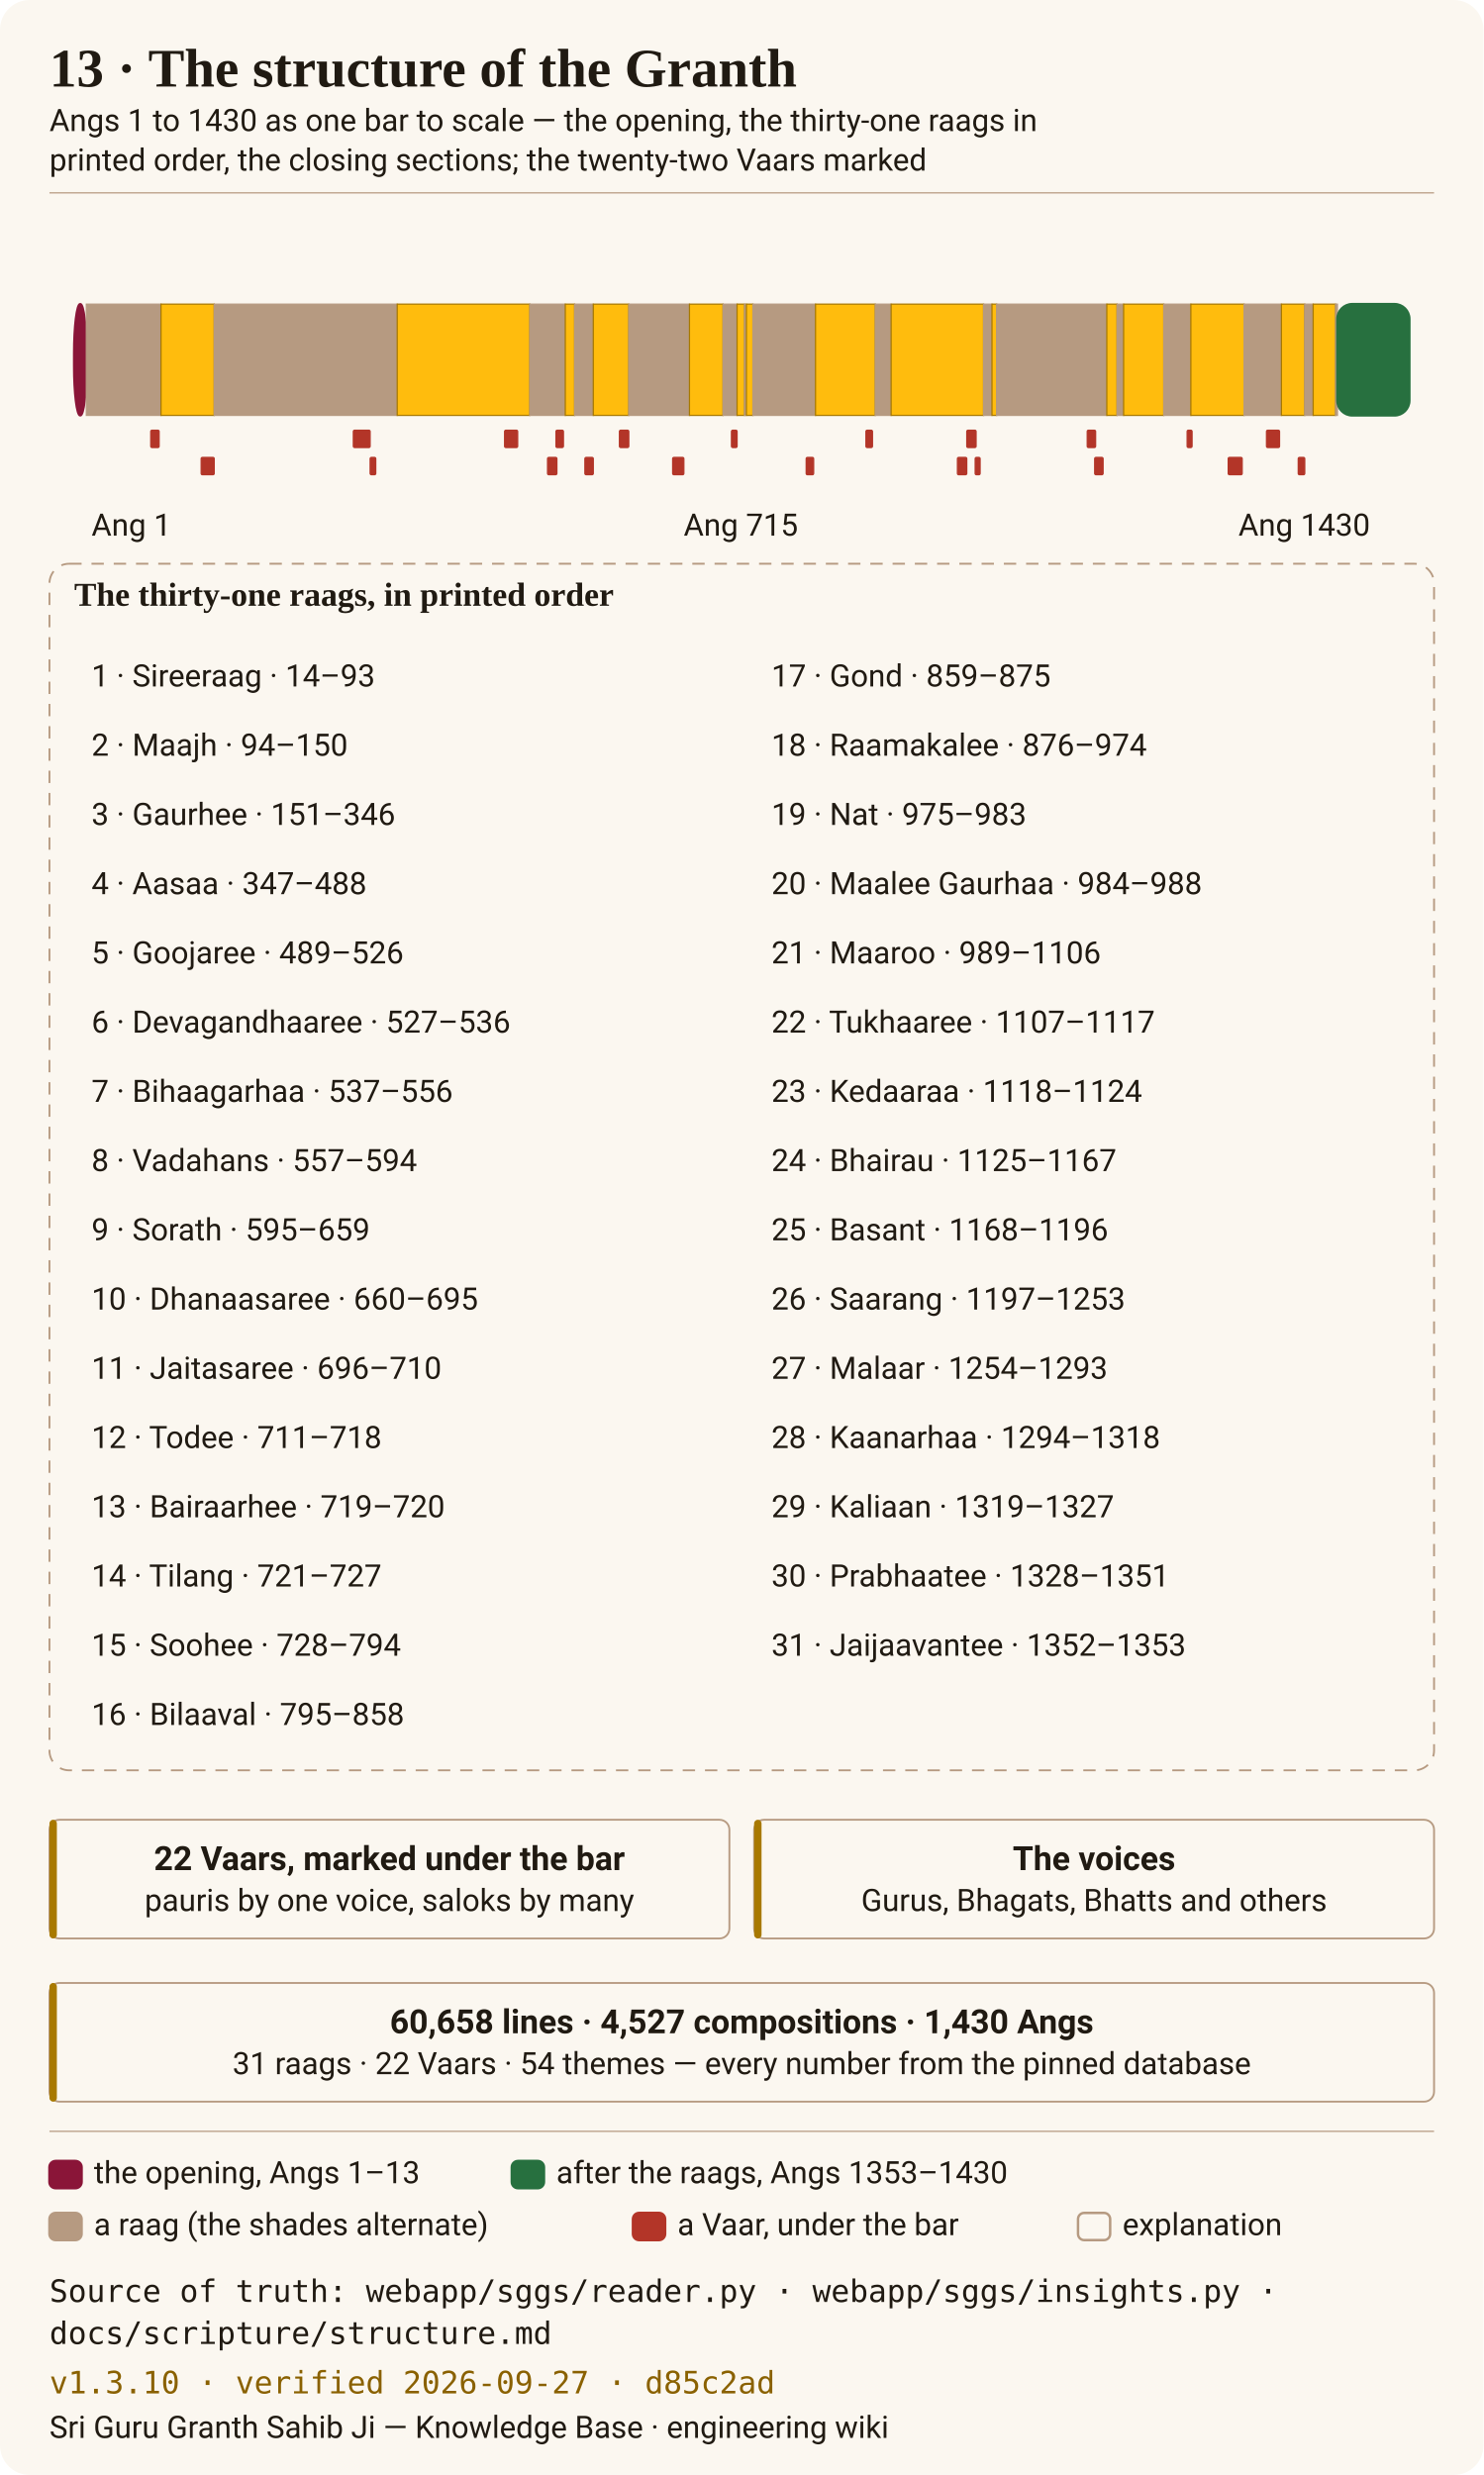
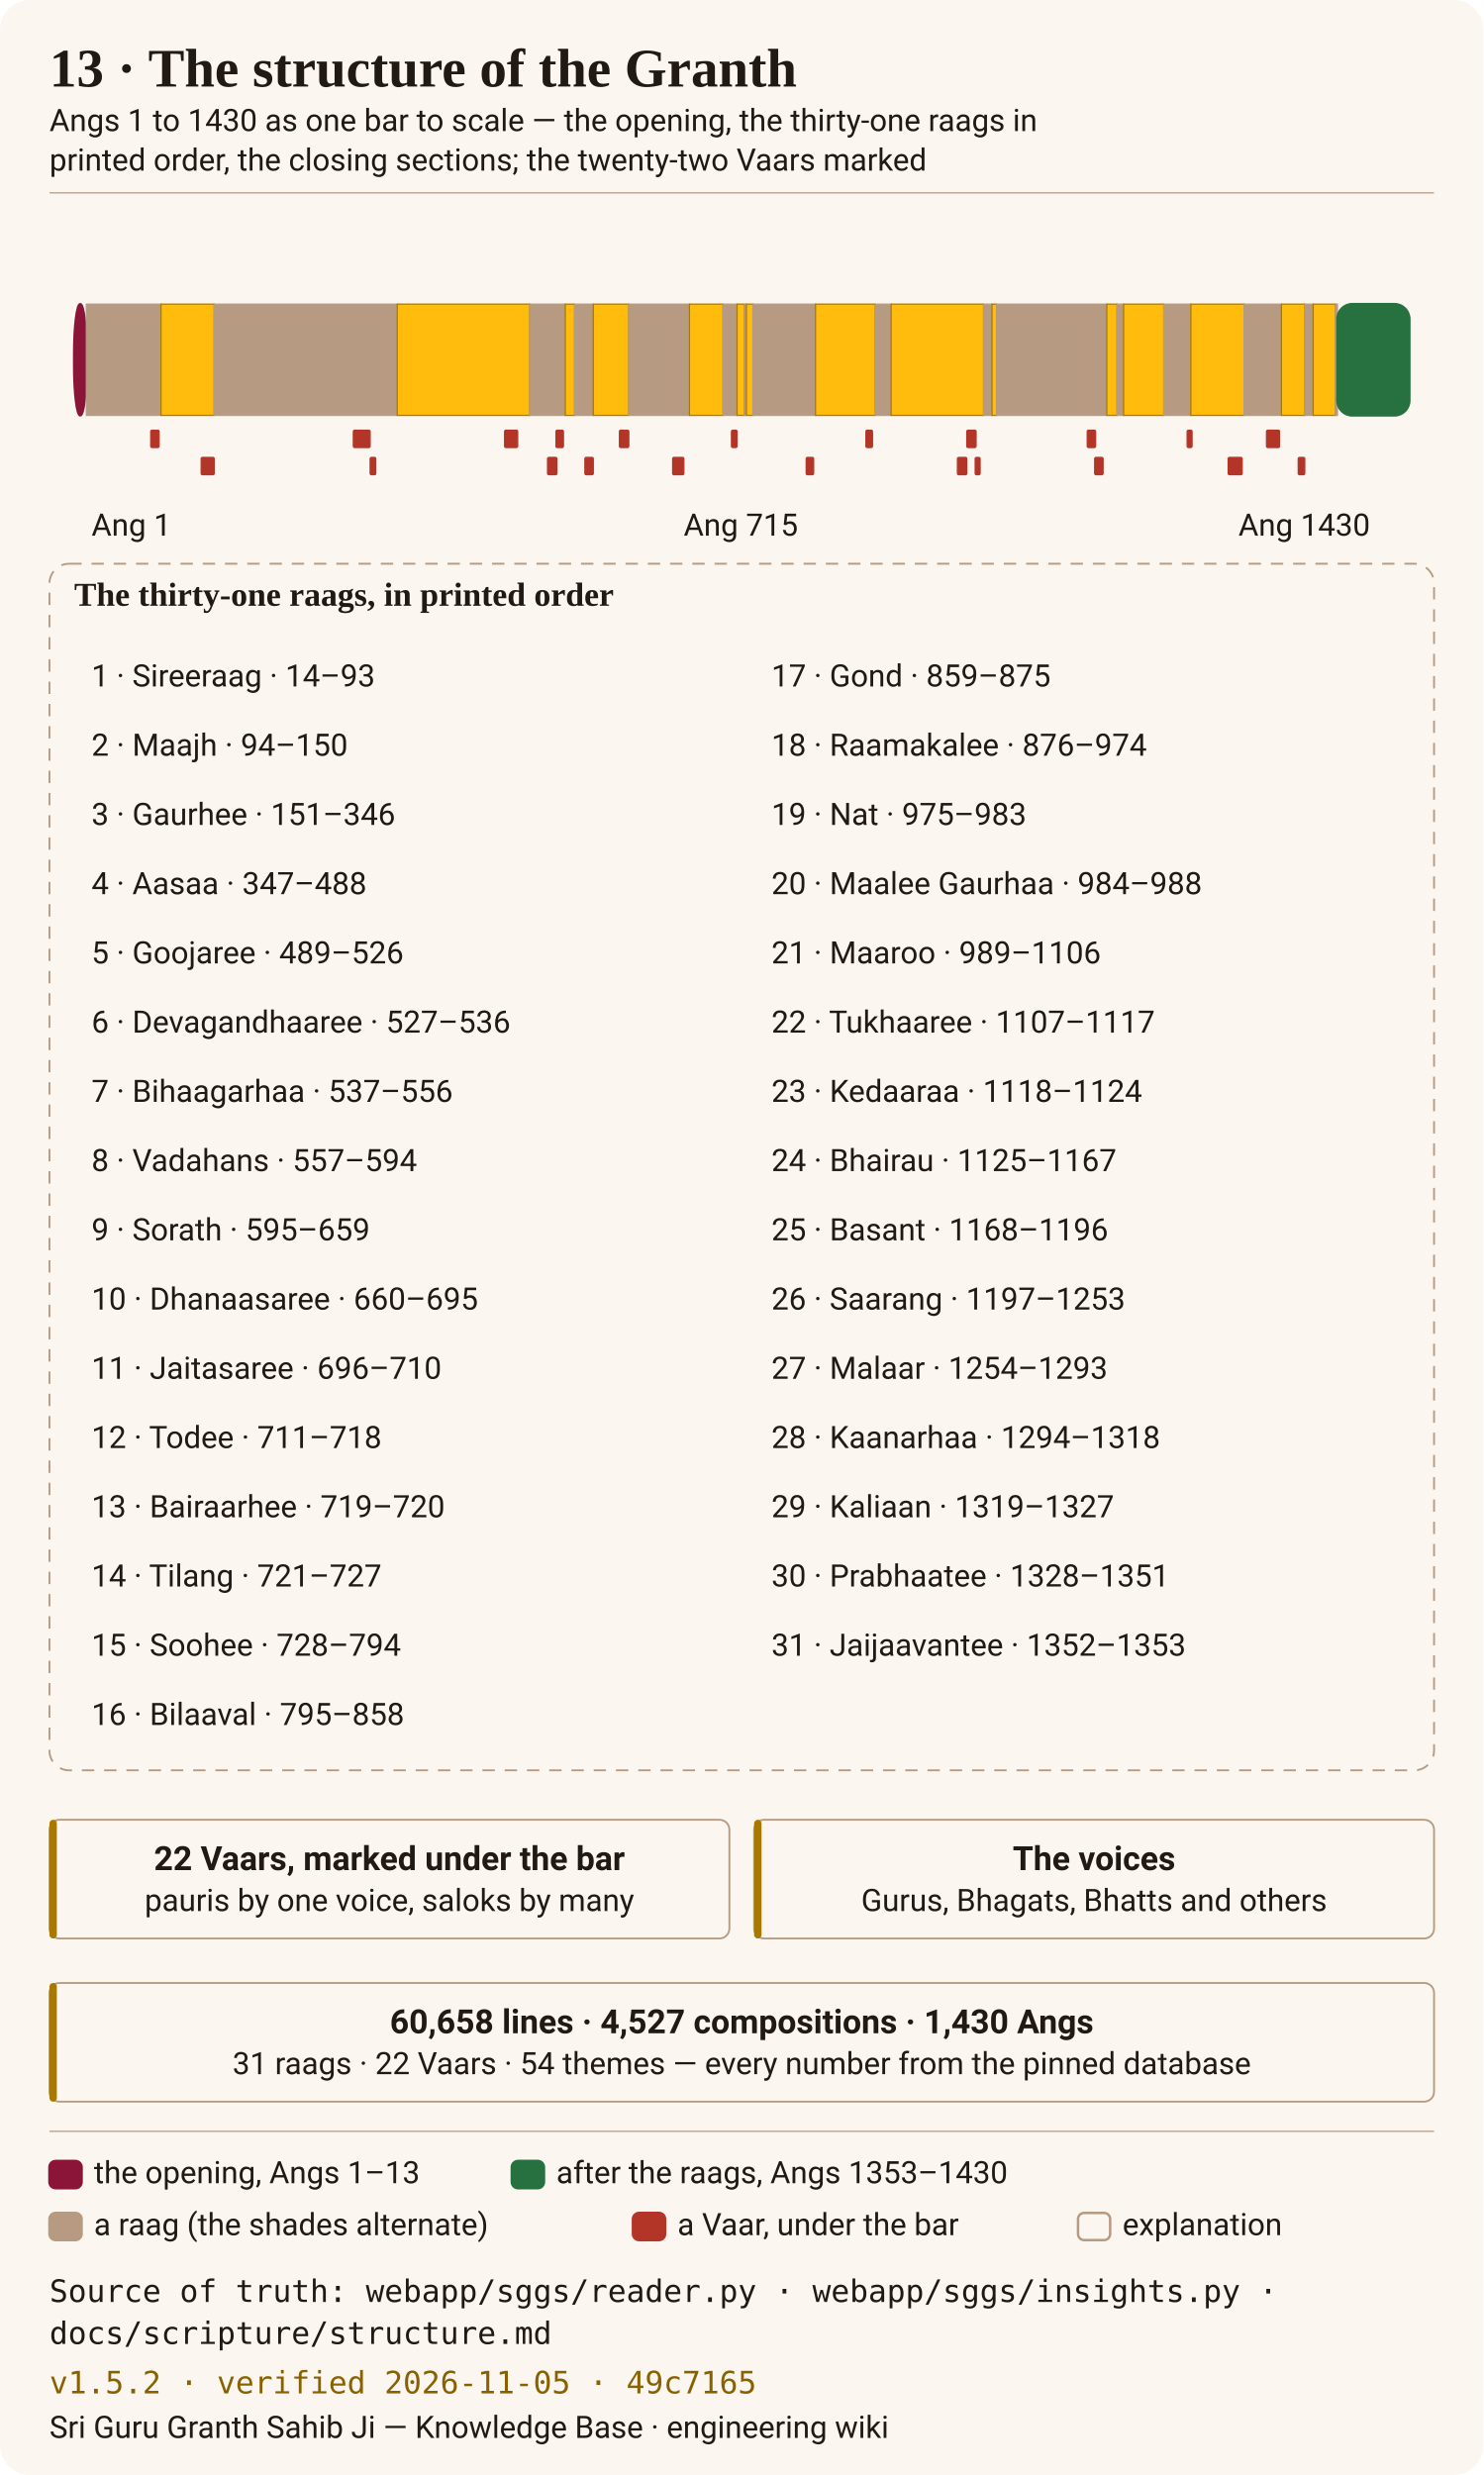
<svg xmlns="http://www.w3.org/2000/svg" viewBox="0 0 1200 2002" width="100%" role="img" aria-labelledby="pk-title-structure-of-the-granth pk-desc-structure-of-the-granth" class="poster-svg" data-poster="structure-of-the-granth" data-kit="2">
  <defs>
    <marker id="pk2-arrow" viewBox="0 0 14 14" refX="14" refY="7" markerWidth="14" markerHeight="14" markerUnits="userSpaceOnUse" orient="auto-start-reverse">
      <path d="M0 1 L14 7 L0 13 z" fill="var(--poster-accent-text, #8A6100)" />
    </marker>
  </defs>
  <style>
  .poster-svg { font-family: ui-sans-serif, system-ui, -apple-system, "Segoe UI", Roboto, Arial, sans-serif; }
  .pk-step { transition: opacity 240ms ease; }
  .pk-step.is-past { opacity: 0.45; }
  .pk-step.is-future { opacity: 0.1; }
  .pk-step.is-active .pk-shape { stroke: var(--poster-accent-fill, #FFBC0D); stroke-width: 4; }
  .pk-step.is-active .pk-edge { stroke-width: 4; }
  @media (prefers-reduced-motion: reduce) { .pk-step { transition: none; } }
</style>
  <rect x="0" y="0" width="1200" height="2002" rx="24" fill="var(--poster-paper, #FBF7F0)" />
  <text x="40" y="70.0" text-anchor="start" font-family="&quot;Source Serif 4&quot;, Georgia, &quot;Times New Roman&quot;, serif" font-size="44" font-weight="600" fill="var(--poster-ink, #201A12)">13 · The structure of the Granth</text>
  <text x="40" y="106.0" text-anchor="start" font-family="ui-sans-serif, system-ui, -apple-system, &quot;Segoe UI&quot;, Roboto, Arial, sans-serif" font-size="25" font-weight="400" fill="var(--poster-ink, #201A12)">Angs 1 to 1430 as one bar to scale — the opening, the thirty-one raags in</text>
  <text x="40" y="138.0" text-anchor="start" font-family="ui-sans-serif, system-ui, -apple-system, &quot;Segoe UI&quot;, Roboto, Arial, sans-serif" font-size="25" font-weight="400" fill="var(--poster-ink, #201A12)">printed order, the closing sections; the twenty-two Vaars marked</text>
  <line x1="40" y1="156" x2="1160" y2="156" stroke="var(--poster-kraft, #B69A81)" stroke-width="1" />
  <g class="pk-group">
    <rect x="40" y="456" width="1120" height="976" rx="16" fill="var(--poster-paper, #FBF7F0)" stroke="var(--poster-kraft, #B69A81)" stroke-width="1.5" stroke-dasharray="10 8" />
    <text x="60" y="490.0" text-anchor="start" font-family="&quot;Source Serif 4&quot;, Georgia, &quot;Times New Roman&quot;, serif" font-size="27" font-weight="600" fill="var(--poster-ink, #201A12)">The thirty-one raags, in printed order</text>
  </g>
  <g id="step-01" data-step="step-01" class="pk-step">
    <g class="pk-node" data-node="ang1">
      <text x="74" y="433.3" text-anchor="start" font-family="ui-sans-serif, system-ui, -apple-system, &quot;Segoe UI&quot;, Roboto, Arial, sans-serif" font-size="25" font-weight="400" fill="var(--poster-ink, #201A12)">Ang 1</text>
    </g>
    <g class="pk-node" data-node="ang715">
      <text x="599.245" y="433.3" text-anchor="middle" font-family="ui-sans-serif, system-ui, -apple-system, &quot;Segoe UI&quot;, Roboto, Arial, sans-serif" font-size="25" font-weight="400" fill="var(--poster-ink, #201A12)">Ang 715</text>
    </g>
    <g class="pk-node" data-node="ang1430">
      <text x="1055" y="433.3" text-anchor="middle" font-family="ui-sans-serif, system-ui, -apple-system, &quot;Segoe UI&quot;, Roboto, Arial, sans-serif" font-size="25" font-weight="400" fill="var(--poster-ink, #201A12)">Ang 1430</text>
    </g>
  </g>
  <g id="step-02" data-step="step-02" class="pk-step">
    <g class="pk-node" data-node="open">
      <rect class="pk-shape" x="60" y="246" width="9.818" height="90" rx="40" fill="var(--poster-maroon, #8A1538)" stroke="var(--poster-maroon, #8A1538)" stroke-width="2" />
    </g>
  </g>
  <g id="step-03" data-step="step-03" class="pk-step">
    <g class="pk-node" data-node="r1">
      <rect class="pk-shape" x="69.818" y="246" width="60.42" height="90" rx="0" fill="var(--poster-kraft, #B69A81)" stroke="var(--poster-kraft, #B69A81)" stroke-width="1" />
    </g>
    <g class="pk-node" data-node="r2">
      <rect class="pk-shape" x="130.238" y="246" width="43.049" height="90" rx="0" fill="var(--poster-accent-fill, #FFBC0D)" stroke="var(--poster-accent, #A87900)" stroke-width="1" />
    </g>
    <g class="pk-node" data-node="r3">
      <rect class="pk-shape" x="173.287" y="246" width="148.028" height="90" rx="0" fill="var(--poster-kraft, #B69A81)" stroke="var(--poster-kraft, #B69A81)" stroke-width="1" />
    </g>
    <g class="pk-node" data-node="r4">
      <rect class="pk-shape" x="321.315" y="246" width="107.245" height="90" rx="0" fill="var(--poster-accent-fill, #FFBC0D)" stroke="var(--poster-accent, #A87900)" stroke-width="1" />
    </g>
    <g class="pk-node" data-node="r5">
      <rect class="pk-shape" x="428.559" y="246" width="28.699" height="90" rx="0" fill="var(--poster-kraft, #B69A81)" stroke="var(--poster-kraft, #B69A81)" stroke-width="1" />
    </g>
    <g class="pk-node" data-node="r6">
      <rect class="pk-shape" x="457.259" y="246" width="7.552" height="90" rx="0" fill="var(--poster-accent-fill, #FFBC0D)" stroke="var(--poster-accent, #A87900)" stroke-width="1" />
    </g>
    <g class="pk-node" data-node="r7">
      <rect class="pk-shape" x="464.811" y="246" width="15.105" height="90" rx="0" fill="var(--poster-kraft, #B69A81)" stroke="var(--poster-kraft, #B69A81)" stroke-width="1" />
    </g>
    <g class="pk-node" data-node="r8">
      <rect class="pk-shape" x="479.916" y="246" width="28.699" height="90" rx="0" fill="var(--poster-accent-fill, #FFBC0D)" stroke="var(--poster-accent, #A87900)" stroke-width="1" />
    </g>
    <g class="pk-node" data-node="r9">
      <rect class="pk-shape" x="508.615" y="246" width="49.091" height="90" rx="0" fill="var(--poster-kraft, #B69A81)" stroke="var(--poster-kraft, #B69A81)" stroke-width="1" />
    </g>
    <g class="pk-node" data-node="r10">
      <rect class="pk-shape" x="557.706" y="246" width="27.189" height="90" rx="0" fill="var(--poster-accent-fill, #FFBC0D)" stroke="var(--poster-accent, #A87900)" stroke-width="1" />
    </g>
    <g class="pk-node" data-node="r11">
      <rect class="pk-shape" x="584.895" y="246" width="11.329" height="90" rx="0" fill="var(--poster-kraft, #B69A81)" stroke="var(--poster-kraft, #B69A81)" stroke-width="1" />
    </g>
    <g class="pk-node" data-node="r12">
      <rect class="pk-shape" x="596.224" y="246" width="6.042" height="90" rx="0" fill="var(--poster-accent-fill, #FFBC0D)" stroke="var(--poster-accent, #A87900)" stroke-width="1" />
    </g>
    <g class="pk-node" data-node="r13">
      <rect class="pk-shape" x="602.266" y="246" width="1.51" height="90" rx="0" fill="var(--poster-kraft, #B69A81)" stroke="var(--poster-kraft, #B69A81)" stroke-width="1" />
    </g>
    <g class="pk-node" data-node="r14">
      <rect class="pk-shape" x="603.776" y="246" width="5.287" height="90" rx="0" fill="var(--poster-accent-fill, #FFBC0D)" stroke="var(--poster-accent, #A87900)" stroke-width="1" />
    </g>
    <g class="pk-node" data-node="r15">
      <rect class="pk-shape" x="609.063" y="246" width="50.601" height="90" rx="0" fill="var(--poster-kraft, #B69A81)" stroke="var(--poster-kraft, #B69A81)" stroke-width="1" />
    </g>
    <g class="pk-node" data-node="r16">
      <rect class="pk-shape" x="659.664" y="246" width="48.336" height="90" rx="0" fill="var(--poster-accent-fill, #FFBC0D)" stroke="var(--poster-accent, #A87900)" stroke-width="1" />
    </g>
    <g class="pk-node" data-node="r17">
      <rect class="pk-shape" x="708" y="246" width="12.839" height="90" rx="0" fill="var(--poster-kraft, #B69A81)" stroke="var(--poster-kraft, #B69A81)" stroke-width="1" />
    </g>
    <g class="pk-node" data-node="r18">
      <rect class="pk-shape" x="720.839" y="246" width="74.769" height="90" rx="0" fill="var(--poster-accent-fill, #FFBC0D)" stroke="var(--poster-accent, #A87900)" stroke-width="1" />
    </g>
    <g class="pk-node" data-node="r19">
      <rect class="pk-shape" x="795.608" y="246" width="6.797" height="90" rx="0" fill="var(--poster-kraft, #B69A81)" stroke="var(--poster-kraft, #B69A81)" stroke-width="1" />
    </g>
    <g class="pk-node" data-node="r20">
      <rect class="pk-shape" x="802.406" y="246" width="3.776" height="90" rx="0" fill="var(--poster-accent-fill, #FFBC0D)" stroke="var(--poster-accent, #A87900)" stroke-width="1" />
    </g>
    <g class="pk-node" data-node="r21">
      <rect class="pk-shape" x="806.182" y="246" width="89.119" height="90" rx="0" fill="var(--poster-kraft, #B69A81)" stroke="var(--poster-kraft, #B69A81)" stroke-width="1" />
    </g>
    <g class="pk-node" data-node="r22">
      <rect class="pk-shape" x="895.301" y="246" width="8.308" height="90" rx="0" fill="var(--poster-accent-fill, #FFBC0D)" stroke="var(--poster-accent, #A87900)" stroke-width="1" />
    </g>
    <g class="pk-node" data-node="r23">
      <rect class="pk-shape" x="903.608" y="246" width="5.287" height="90" rx="0" fill="var(--poster-kraft, #B69A81)" stroke="var(--poster-kraft, #B69A81)" stroke-width="1" />
    </g>
    <g class="pk-node" data-node="r24">
      <rect class="pk-shape" x="908.895" y="246" width="32.476" height="90" rx="0" fill="var(--poster-accent-fill, #FFBC0D)" stroke="var(--poster-accent, #A87900)" stroke-width="1" />
    </g>
    <g class="pk-node" data-node="r25">
      <rect class="pk-shape" x="941.371" y="246" width="21.902" height="90" rx="0" fill="var(--poster-kraft, #B69A81)" stroke="var(--poster-kraft, #B69A81)" stroke-width="1" />
    </g>
    <g class="pk-node" data-node="r26">
      <rect class="pk-shape" x="963.273" y="246" width="43.049" height="90" rx="0" fill="var(--poster-accent-fill, #FFBC0D)" stroke="var(--poster-accent, #A87900)" stroke-width="1" />
    </g>
    <g class="pk-node" data-node="r27">
      <rect class="pk-shape" x="1006.322" y="246" width="30.21" height="90" rx="0" fill="var(--poster-kraft, #B69A81)" stroke="var(--poster-kraft, #B69A81)" stroke-width="1" />
    </g>
    <g class="pk-node" data-node="r28">
      <rect class="pk-shape" x="1036.531" y="246" width="18.881" height="90" rx="0" fill="var(--poster-accent-fill, #FFBC0D)" stroke="var(--poster-accent, #A87900)" stroke-width="1" />
    </g>
    <g class="pk-node" data-node="r29">
      <rect class="pk-shape" x="1055.413" y="246" width="6.797" height="90" rx="0" fill="var(--poster-kraft, #B69A81)" stroke="var(--poster-kraft, #B69A81)" stroke-width="1" />
    </g>
    <g class="pk-node" data-node="r30">
      <rect class="pk-shape" x="1062.21" y="246" width="18.126" height="90" rx="0" fill="var(--poster-accent-fill, #FFBC0D)" stroke="var(--poster-accent, #A87900)" stroke-width="1" />
    </g>
    <g class="pk-node" data-node="r31">
      <rect class="pk-shape" x="1080.336" y="246" width="1.51" height="90" rx="0" fill="var(--poster-kraft, #B69A81)" stroke="var(--poster-kraft, #B69A81)" stroke-width="1" />
    </g>
    <g class="pk-node" data-node="n1">
      <text x="74" y="555.3" text-anchor="start" font-family="ui-sans-serif, system-ui, -apple-system, &quot;Segoe UI&quot;, Roboto, Arial, sans-serif" font-size="25" font-weight="400" fill="var(--poster-ink, #201A12)">1 · Sireeraag · 14–93</text>
    </g>
    <g class="pk-node" data-node="n2">
      <text x="74" y="611.3" text-anchor="start" font-family="ui-sans-serif, system-ui, -apple-system, &quot;Segoe UI&quot;, Roboto, Arial, sans-serif" font-size="25" font-weight="400" fill="var(--poster-ink, #201A12)">2 · Maajh · 94–150</text>
    </g>
    <g class="pk-node" data-node="n3">
      <text x="74" y="667.3" text-anchor="start" font-family="ui-sans-serif, system-ui, -apple-system, &quot;Segoe UI&quot;, Roboto, Arial, sans-serif" font-size="25" font-weight="400" fill="var(--poster-ink, #201A12)">3 · Gaurhee · 151–346</text>
    </g>
    <g class="pk-node" data-node="n4">
      <text x="74" y="723.3" text-anchor="start" font-family="ui-sans-serif, system-ui, -apple-system, &quot;Segoe UI&quot;, Roboto, Arial, sans-serif" font-size="25" font-weight="400" fill="var(--poster-ink, #201A12)">4 · Aasaa · 347–488</text>
    </g>
    <g class="pk-node" data-node="n5">
      <text x="74" y="779.3" text-anchor="start" font-family="ui-sans-serif, system-ui, -apple-system, &quot;Segoe UI&quot;, Roboto, Arial, sans-serif" font-size="25" font-weight="400" fill="var(--poster-ink, #201A12)">5 · Goojaree · 489–526</text>
    </g>
    <g class="pk-node" data-node="n6">
      <text x="74" y="835.3" text-anchor="start" font-family="ui-sans-serif, system-ui, -apple-system, &quot;Segoe UI&quot;, Roboto, Arial, sans-serif" font-size="25" font-weight="400" fill="var(--poster-ink, #201A12)">6 · Devagandhaaree · 527–536</text>
    </g>
    <g class="pk-node" data-node="n7">
      <text x="74" y="891.3" text-anchor="start" font-family="ui-sans-serif, system-ui, -apple-system, &quot;Segoe UI&quot;, Roboto, Arial, sans-serif" font-size="25" font-weight="400" fill="var(--poster-ink, #201A12)">7 · Bihaagarhaa · 537–556</text>
    </g>
    <g class="pk-node" data-node="n8">
      <text x="74" y="947.3" text-anchor="start" font-family="ui-sans-serif, system-ui, -apple-system, &quot;Segoe UI&quot;, Roboto, Arial, sans-serif" font-size="25" font-weight="400" fill="var(--poster-ink, #201A12)">8 · Vadahans · 557–594</text>
    </g>
    <g class="pk-node" data-node="n9">
      <text x="74" y="1003.3" text-anchor="start" font-family="ui-sans-serif, system-ui, -apple-system, &quot;Segoe UI&quot;, Roboto, Arial, sans-serif" font-size="25" font-weight="400" fill="var(--poster-ink, #201A12)">9 · Sorath · 595–659</text>
    </g>
    <g class="pk-node" data-node="n10">
      <text x="74" y="1059.3" text-anchor="start" font-family="ui-sans-serif, system-ui, -apple-system, &quot;Segoe UI&quot;, Roboto, Arial, sans-serif" font-size="25" font-weight="400" fill="var(--poster-ink, #201A12)">10 · Dhanaasaree · 660–695</text>
    </g>
    <g class="pk-node" data-node="n11">
      <text x="74" y="1115.3" text-anchor="start" font-family="ui-sans-serif, system-ui, -apple-system, &quot;Segoe UI&quot;, Roboto, Arial, sans-serif" font-size="25" font-weight="400" fill="var(--poster-ink, #201A12)">11 · Jaitasaree · 696–710</text>
    </g>
    <g class="pk-node" data-node="n12">
      <text x="74" y="1171.3" text-anchor="start" font-family="ui-sans-serif, system-ui, -apple-system, &quot;Segoe UI&quot;, Roboto, Arial, sans-serif" font-size="25" font-weight="400" fill="var(--poster-ink, #201A12)">12 · Todee · 711–718</text>
    </g>
    <g class="pk-node" data-node="n13">
      <text x="74" y="1227.3" text-anchor="start" font-family="ui-sans-serif, system-ui, -apple-system, &quot;Segoe UI&quot;, Roboto, Arial, sans-serif" font-size="25" font-weight="400" fill="var(--poster-ink, #201A12)">13 · Bairaarhee · 719–720</text>
    </g>
    <g class="pk-node" data-node="n14">
      <text x="74" y="1283.3" text-anchor="start" font-family="ui-sans-serif, system-ui, -apple-system, &quot;Segoe UI&quot;, Roboto, Arial, sans-serif" font-size="25" font-weight="400" fill="var(--poster-ink, #201A12)">14 · Tilang · 721–727</text>
    </g>
    <g class="pk-node" data-node="n15">
      <text x="74" y="1339.3" text-anchor="start" font-family="ui-sans-serif, system-ui, -apple-system, &quot;Segoe UI&quot;, Roboto, Arial, sans-serif" font-size="25" font-weight="400" fill="var(--poster-ink, #201A12)">15 · Soohee · 728–794</text>
    </g>
    <g class="pk-node" data-node="n16">
      <text x="74" y="1395.3" text-anchor="start" font-family="ui-sans-serif, system-ui, -apple-system, &quot;Segoe UI&quot;, Roboto, Arial, sans-serif" font-size="25" font-weight="400" fill="var(--poster-ink, #201A12)">16 · Bilaaval · 795–858</text>
    </g>
    <g class="pk-node" data-node="n17">
      <text x="624" y="555.3" text-anchor="start" font-family="ui-sans-serif, system-ui, -apple-system, &quot;Segoe UI&quot;, Roboto, Arial, sans-serif" font-size="25" font-weight="400" fill="var(--poster-ink, #201A12)">17 · Gond · 859–875</text>
    </g>
    <g class="pk-node" data-node="n18">
      <text x="624" y="611.3" text-anchor="start" font-family="ui-sans-serif, system-ui, -apple-system, &quot;Segoe UI&quot;, Roboto, Arial, sans-serif" font-size="25" font-weight="400" fill="var(--poster-ink, #201A12)">18 · Raamakalee · 876–974</text>
    </g>
    <g class="pk-node" data-node="n19">
      <text x="624" y="667.3" text-anchor="start" font-family="ui-sans-serif, system-ui, -apple-system, &quot;Segoe UI&quot;, Roboto, Arial, sans-serif" font-size="25" font-weight="400" fill="var(--poster-ink, #201A12)">19 · Nat · 975–983</text>
    </g>
    <g class="pk-node" data-node="n20">
      <text x="624" y="723.3" text-anchor="start" font-family="ui-sans-serif, system-ui, -apple-system, &quot;Segoe UI&quot;, Roboto, Arial, sans-serif" font-size="25" font-weight="400" fill="var(--poster-ink, #201A12)">20 · Maalee Gaurhaa · 984–988</text>
    </g>
    <g class="pk-node" data-node="n21">
      <text x="624" y="779.3" text-anchor="start" font-family="ui-sans-serif, system-ui, -apple-system, &quot;Segoe UI&quot;, Roboto, Arial, sans-serif" font-size="25" font-weight="400" fill="var(--poster-ink, #201A12)">21 · Maaroo · 989–1106</text>
    </g>
    <g class="pk-node" data-node="n22">
      <text x="624" y="835.3" text-anchor="start" font-family="ui-sans-serif, system-ui, -apple-system, &quot;Segoe UI&quot;, Roboto, Arial, sans-serif" font-size="25" font-weight="400" fill="var(--poster-ink, #201A12)">22 · Tukhaaree · 1107–1117</text>
    </g>
    <g class="pk-node" data-node="n23">
      <text x="624" y="891.3" text-anchor="start" font-family="ui-sans-serif, system-ui, -apple-system, &quot;Segoe UI&quot;, Roboto, Arial, sans-serif" font-size="25" font-weight="400" fill="var(--poster-ink, #201A12)">23 · Kedaaraa · 1118–1124</text>
    </g>
    <g class="pk-node" data-node="n24">
      <text x="624" y="947.3" text-anchor="start" font-family="ui-sans-serif, system-ui, -apple-system, &quot;Segoe UI&quot;, Roboto, Arial, sans-serif" font-size="25" font-weight="400" fill="var(--poster-ink, #201A12)">24 · Bhairau · 1125–1167</text>
    </g>
    <g class="pk-node" data-node="n25">
      <text x="624" y="1003.3" text-anchor="start" font-family="ui-sans-serif, system-ui, -apple-system, &quot;Segoe UI&quot;, Roboto, Arial, sans-serif" font-size="25" font-weight="400" fill="var(--poster-ink, #201A12)">25 · Basant · 1168–1196</text>
    </g>
    <g class="pk-node" data-node="n26">
      <text x="624" y="1059.3" text-anchor="start" font-family="ui-sans-serif, system-ui, -apple-system, &quot;Segoe UI&quot;, Roboto, Arial, sans-serif" font-size="25" font-weight="400" fill="var(--poster-ink, #201A12)">26 · Saarang · 1197–1253</text>
    </g>
    <g class="pk-node" data-node="n27">
      <text x="624" y="1115.3" text-anchor="start" font-family="ui-sans-serif, system-ui, -apple-system, &quot;Segoe UI&quot;, Roboto, Arial, sans-serif" font-size="25" font-weight="400" fill="var(--poster-ink, #201A12)">27 · Malaar · 1254–1293</text>
    </g>
    <g class="pk-node" data-node="n28">
      <text x="624" y="1171.3" text-anchor="start" font-family="ui-sans-serif, system-ui, -apple-system, &quot;Segoe UI&quot;, Roboto, Arial, sans-serif" font-size="25" font-weight="400" fill="var(--poster-ink, #201A12)">28 · Kaanarhaa · 1294–1318</text>
    </g>
    <g class="pk-node" data-node="n29">
      <text x="624" y="1227.3" text-anchor="start" font-family="ui-sans-serif, system-ui, -apple-system, &quot;Segoe UI&quot;, Roboto, Arial, sans-serif" font-size="25" font-weight="400" fill="var(--poster-ink, #201A12)">29 · Kaliaan · 1319–1327</text>
    </g>
    <g class="pk-node" data-node="n30">
      <text x="624" y="1283.3" text-anchor="start" font-family="ui-sans-serif, system-ui, -apple-system, &quot;Segoe UI&quot;, Roboto, Arial, sans-serif" font-size="25" font-weight="400" fill="var(--poster-ink, #201A12)">30 · Prabhaatee · 1328–1351</text>
    </g>
    <g class="pk-node" data-node="n31">
      <text x="624" y="1339.3" text-anchor="start" font-family="ui-sans-serif, system-ui, -apple-system, &quot;Segoe UI&quot;, Roboto, Arial, sans-serif" font-size="25" font-weight="400" fill="var(--poster-ink, #201A12)">31 · Jaijaavantee · 1352–1353</text>
    </g>
  </g>
  <g id="step-04" data-step="step-04" class="pk-step">
    <g class="pk-node" data-node="close">
      <rect class="pk-shape" x="1081.846" y="246" width="58.154" height="90" rx="12" fill="var(--poster-positive, #27703F)" stroke="var(--poster-positive, #27703F)" stroke-width="2" />
    </g>
  </g>
  <g id="step-05" data-step="step-05" class="pk-step">
    <g class="pk-node" data-node="v1">
      <rect class="pk-shape" x="121.93" y="348" width="6.797" height="14" rx="1" fill="var(--poster-negative, #B33528)" stroke="var(--poster-negative, #B33528)" stroke-width="1" />
    </g>
    <g class="pk-node" data-node="v2">
      <rect class="pk-shape" x="162.713" y="370" width="10.573" height="14" rx="1" fill="var(--poster-negative, #B33528)" stroke="var(--poster-negative, #B33528)" stroke-width="1" />
    </g>
    <g class="pk-node" data-node="v3">
      <rect class="pk-shape" x="285.818" y="348" width="13.594" height="14" rx="1" fill="var(--poster-negative, #B33528)" stroke="var(--poster-negative, #B33528)" stroke-width="1" />
    </g>
    <g class="pk-node" data-node="v4">
      <rect class="pk-shape" x="299.413" y="370" width="4.531" height="14" rx="1" fill="var(--poster-negative, #B33528)" stroke="var(--poster-negative, #B33528)" stroke-width="1" />
    </g>
    <g class="pk-node" data-node="v5">
      <rect class="pk-shape" x="408.168" y="348" width="10.573" height="14" rx="1" fill="var(--poster-negative, #B33528)" stroke="var(--poster-negative, #B33528)" stroke-width="1" />
    </g>
    <g class="pk-node" data-node="v6">
      <rect class="pk-shape" x="442.909" y="370" width="7.552" height="14" rx="1" fill="var(--poster-negative, #B33528)" stroke="var(--poster-negative, #B33528)" stroke-width="1" />
    </g>
    <g class="pk-node" data-node="v7">
      <rect class="pk-shape" x="449.706" y="348" width="6.042" height="14" rx="1" fill="var(--poster-negative, #B33528)" stroke="var(--poster-negative, #B33528)" stroke-width="1" />
    </g>
    <g class="pk-node" data-node="v8">
      <rect class="pk-shape" x="473.119" y="370" width="6.797" height="14" rx="1" fill="var(--poster-negative, #B33528)" stroke="var(--poster-negative, #B33528)" stroke-width="1" />
    </g>
    <g class="pk-node" data-node="v9">
      <rect class="pk-shape" x="501.063" y="348" width="7.552" height="14" rx="1" fill="var(--poster-negative, #B33528)" stroke="var(--poster-negative, #B33528)" stroke-width="1" />
    </g>
    <g class="pk-node" data-node="v10">
      <rect class="pk-shape" x="544.112" y="370" width="9.063" height="14" rx="1" fill="var(--poster-negative, #B33528)" stroke="var(--poster-negative, #B33528)" stroke-width="1" />
    </g>
    <g class="pk-node" data-node="v11">
      <rect class="pk-shape" x="591.692" y="348" width="4.531" height="14" rx="1" fill="var(--poster-negative, #B33528)" stroke="var(--poster-negative, #B33528)" stroke-width="1" />
    </g>
    <g class="pk-node" data-node="v12">
      <rect class="pk-shape" x="652.112" y="370" width="6.042" height="14" rx="1" fill="var(--poster-negative, #B33528)" stroke="var(--poster-negative, #B33528)" stroke-width="1" />
    </g>
    <g class="pk-node" data-node="v13">
      <rect class="pk-shape" x="700.448" y="348" width="5.287" height="14" rx="1" fill="var(--poster-negative, #B33528)" stroke="var(--poster-negative, #B33528)" stroke-width="1" />
    </g>
    <g class="pk-node" data-node="v14">
      <rect class="pk-shape" x="774.462" y="370" width="7.552" height="14" rx="1" fill="var(--poster-negative, #B33528)" stroke="var(--poster-negative, #B33528)" stroke-width="1" />
    </g>
    <g class="pk-node" data-node="v15">
      <rect class="pk-shape" x="782.014" y="348" width="7.552" height="14" rx="1" fill="var(--poster-negative, #B33528)" stroke="var(--poster-negative, #B33528)" stroke-width="1" />
    </g>
    <g class="pk-node" data-node="v16">
      <rect class="pk-shape" x="788.811" y="370" width="4" height="14" rx="1" fill="var(--poster-negative, #B33528)" stroke="var(--poster-negative, #B33528)" stroke-width="1" />
    </g>
    <g class="pk-node" data-node="v17">
      <rect class="pk-shape" x="879.441" y="348" width="6.797" height="14" rx="1" fill="var(--poster-negative, #B33528)" stroke="var(--poster-negative, #B33528)" stroke-width="1" />
    </g>
    <g class="pk-node" data-node="v18">
      <rect class="pk-shape" x="885.483" y="370" width="6.797" height="14" rx="1" fill="var(--poster-negative, #B33528)" stroke="var(--poster-negative, #B33528)" stroke-width="1" />
    </g>
    <g class="pk-node" data-node="v19">
      <rect class="pk-shape" x="960.252" y="348" width="4" height="14" rx="1" fill="var(--poster-negative, #B33528)" stroke="var(--poster-negative, #B33528)" stroke-width="1" />
    </g>
    <g class="pk-node" data-node="v20">
      <rect class="pk-shape" x="993.483" y="370" width="11.329" height="14" rx="1" fill="var(--poster-negative, #B33528)" stroke="var(--poster-negative, #B33528)" stroke-width="1" />
    </g>
    <g class="pk-node" data-node="v21">
      <rect class="pk-shape" x="1024.448" y="348" width="10.573" height="14" rx="1" fill="var(--poster-negative, #B33528)" stroke="var(--poster-negative, #B33528)" stroke-width="1" />
    </g>
    <g class="pk-node" data-node="v22">
      <rect class="pk-shape" x="1050.126" y="370" width="5.287" height="14" rx="1" fill="var(--poster-negative, #B33528)" stroke="var(--poster-negative, #B33528)" stroke-width="1" />
    </g>
    <g class="pk-node" data-node="vaarlbl">
      <rect class="pk-shape" x="40" y="1472" width="550" height="96" rx="8" fill="var(--poster-paper, #FBF7F0)" stroke="var(--poster-kraft, #B69A81)" stroke-width="1.5" />
      <rect x="40" y="1472" width="6" height="96" rx="3" fill="var(--poster-accent, #A87900)" />
      <text x="315" y="1512.7" text-anchor="middle" font-family="ui-sans-serif, system-ui, -apple-system, &quot;Segoe UI&quot;, Roboto, Arial, sans-serif" font-size="27" font-weight="600" fill="var(--poster-ink, #201A12)">22 Vaars, marked under the bar</text>
      <text x="315" y="1545.8" text-anchor="middle" font-family="ui-sans-serif, system-ui, -apple-system, &quot;Segoe UI&quot;, Roboto, Arial, sans-serif" font-size="25" font-weight="400" fill="var(--poster-ink, #201A12)">pauris by one voice, saloks by many</text>
    </g>
  </g>
  <g id="step-06" data-step="step-06" class="pk-step">
    <g class="pk-node" data-node="voices">
      <rect class="pk-shape" x="610" y="1472" width="550" height="96" rx="8" fill="var(--poster-paper, #FBF7F0)" stroke="var(--poster-kraft, #B69A81)" stroke-width="1.5" />
      <rect x="610" y="1472" width="6" height="96" rx="3" fill="var(--poster-accent, #A87900)" />
      <text x="885" y="1512.7" text-anchor="middle" font-family="ui-sans-serif, system-ui, -apple-system, &quot;Segoe UI&quot;, Roboto, Arial, sans-serif" font-size="27" font-weight="600" fill="var(--poster-ink, #201A12)">The voices</text>
      <text x="885" y="1545.8" text-anchor="middle" font-family="ui-sans-serif, system-ui, -apple-system, &quot;Segoe UI&quot;, Roboto, Arial, sans-serif" font-size="25" font-weight="400" fill="var(--poster-ink, #201A12)">Gurus, Bhagats, Bhatts and others</text>
    </g>
    <g class="pk-node" data-node="count">
      <rect class="pk-shape" x="40" y="1604" width="1120" height="96" rx="8" fill="var(--poster-paper, #FBF7F0)" stroke="var(--poster-kraft, #B69A81)" stroke-width="1.5" />
      <rect x="40" y="1604" width="6" height="96" rx="3" fill="var(--poster-accent, #A87900)" />
      <text x="600" y="1644.7" text-anchor="middle" font-family="ui-sans-serif, system-ui, -apple-system, &quot;Segoe UI&quot;, Roboto, Arial, sans-serif" font-size="27" font-weight="600" fill="var(--poster-ink, #201A12)">60,658 lines · 4,527 compositions · 1,430 Angs</text>
      <text x="600" y="1677.8" text-anchor="middle" font-family="ui-sans-serif, system-ui, -apple-system, &quot;Segoe UI&quot;, Roboto, Arial, sans-serif" font-size="25" font-weight="400" fill="var(--poster-ink, #201A12)">31 raags · 22 Vaars · 54 themes — every number from the pinned database</text>
    </g>
  </g>
  <line x1="40" y1="1724" x2="1160" y2="1724" stroke="var(--poster-kraft, #B69A81)" stroke-width="1" />
  <g class="pk-legend">
    <rect x="40" y="1748" width="26" height="22" rx="5" fill="var(--poster-maroon, #8A1538)" stroke="var(--poster-maroon, #8A1538)" stroke-width="2" />
    <text x="76" y="1766.0" text-anchor="start" font-family="ui-sans-serif, system-ui, -apple-system, &quot;Segoe UI&quot;, Roboto, Arial, sans-serif" font-size="25" font-weight="400" fill="var(--poster-ink, #201A12)">the opening, Angs 1–13</text>
    <rect x="414" y="1748" width="26" height="22" rx="5" fill="var(--poster-positive, #27703F)" stroke="var(--poster-positive, #27703F)" stroke-width="2" />
    <text x="450" y="1766.0" text-anchor="start" font-family="ui-sans-serif, system-ui, -apple-system, &quot;Segoe UI&quot;, Roboto, Arial, sans-serif" font-size="25" font-weight="400" fill="var(--poster-ink, #201A12)">after the raags, Angs 1353–1430</text>
    <rect x="40" y="1790" width="26" height="22" rx="5" fill="var(--poster-kraft, #B69A81)" stroke="var(--poster-kraft, #B69A81)" stroke-width="2" />
    <text x="76" y="1808.0" text-anchor="start" font-family="ui-sans-serif, system-ui, -apple-system, &quot;Segoe UI&quot;, Roboto, Arial, sans-serif" font-size="25" font-weight="400" fill="var(--poster-ink, #201A12)">a raag (the shades alternate)</text>
    <rect x="512" y="1790" width="26" height="22" rx="5" fill="var(--poster-negative, #B33528)" stroke="var(--poster-negative, #B33528)" stroke-width="2" />
    <text x="548" y="1808.0" text-anchor="start" font-family="ui-sans-serif, system-ui, -apple-system, &quot;Segoe UI&quot;, Roboto, Arial, sans-serif" font-size="25" font-weight="400" fill="var(--poster-ink, #201A12)">a Vaar, under the bar</text>
    <rect x="872" y="1790" width="26" height="22" rx="5" fill="var(--poster-paper, #FBF7F0)" stroke="var(--poster-kraft, #B69A81)" stroke-width="2" />
    <text x="908" y="1808.0" text-anchor="start" font-family="ui-sans-serif, system-ui, -apple-system, &quot;Segoe UI&quot;, Roboto, Arial, sans-serif" font-size="25" font-weight="400" fill="var(--poster-ink, #201A12)">explanation</text>
  </g>
  <text x="40" y="1862.0" text-anchor="start" font-family="ui-monospace, &quot;SF Mono&quot;, Menlo, Consolas, monospace" font-size="25" font-weight="400" fill="var(--poster-ink, #201A12)">Source of truth: webapp/sggs/reader.py · webapp/sggs/insights.py ·</text>
  <text x="40" y="1896.0" text-anchor="start" font-family="ui-monospace, &quot;SF Mono&quot;, Menlo, Consolas, monospace" font-size="25" font-weight="400" fill="var(--poster-ink, #201A12)">docs/scripture/structure.md</text>
-   <text x="40" y="1936.0" text-anchor="start" font-family="ui-monospace, &quot;SF Mono&quot;, Menlo, Consolas, monospace" font-size="25" font-weight="400" fill="var(--poster-accent-text, #8A6100)">v1.3.10 · verified 2026-09-27 · d85c2ad</text>
+   <text x="40" y="1936.0" text-anchor="start" font-family="ui-monospace, &quot;SF Mono&quot;, Menlo, Consolas, monospace" font-size="25" font-weight="400" fill="var(--poster-accent-text, #8A6100)">v1.5.2 · verified 2026-11-05 · 49c7165</text>
  <text x="40" y="1972.0" text-anchor="start" font-family="ui-sans-serif, system-ui, -apple-system, &quot;Segoe UI&quot;, Roboto, Arial, sans-serif" font-size="25" font-weight="400" fill="var(--poster-ink, #201A12)">Sri Guru Granth Sahib Ji — Knowledge Base · engineering wiki</text>
</svg>
